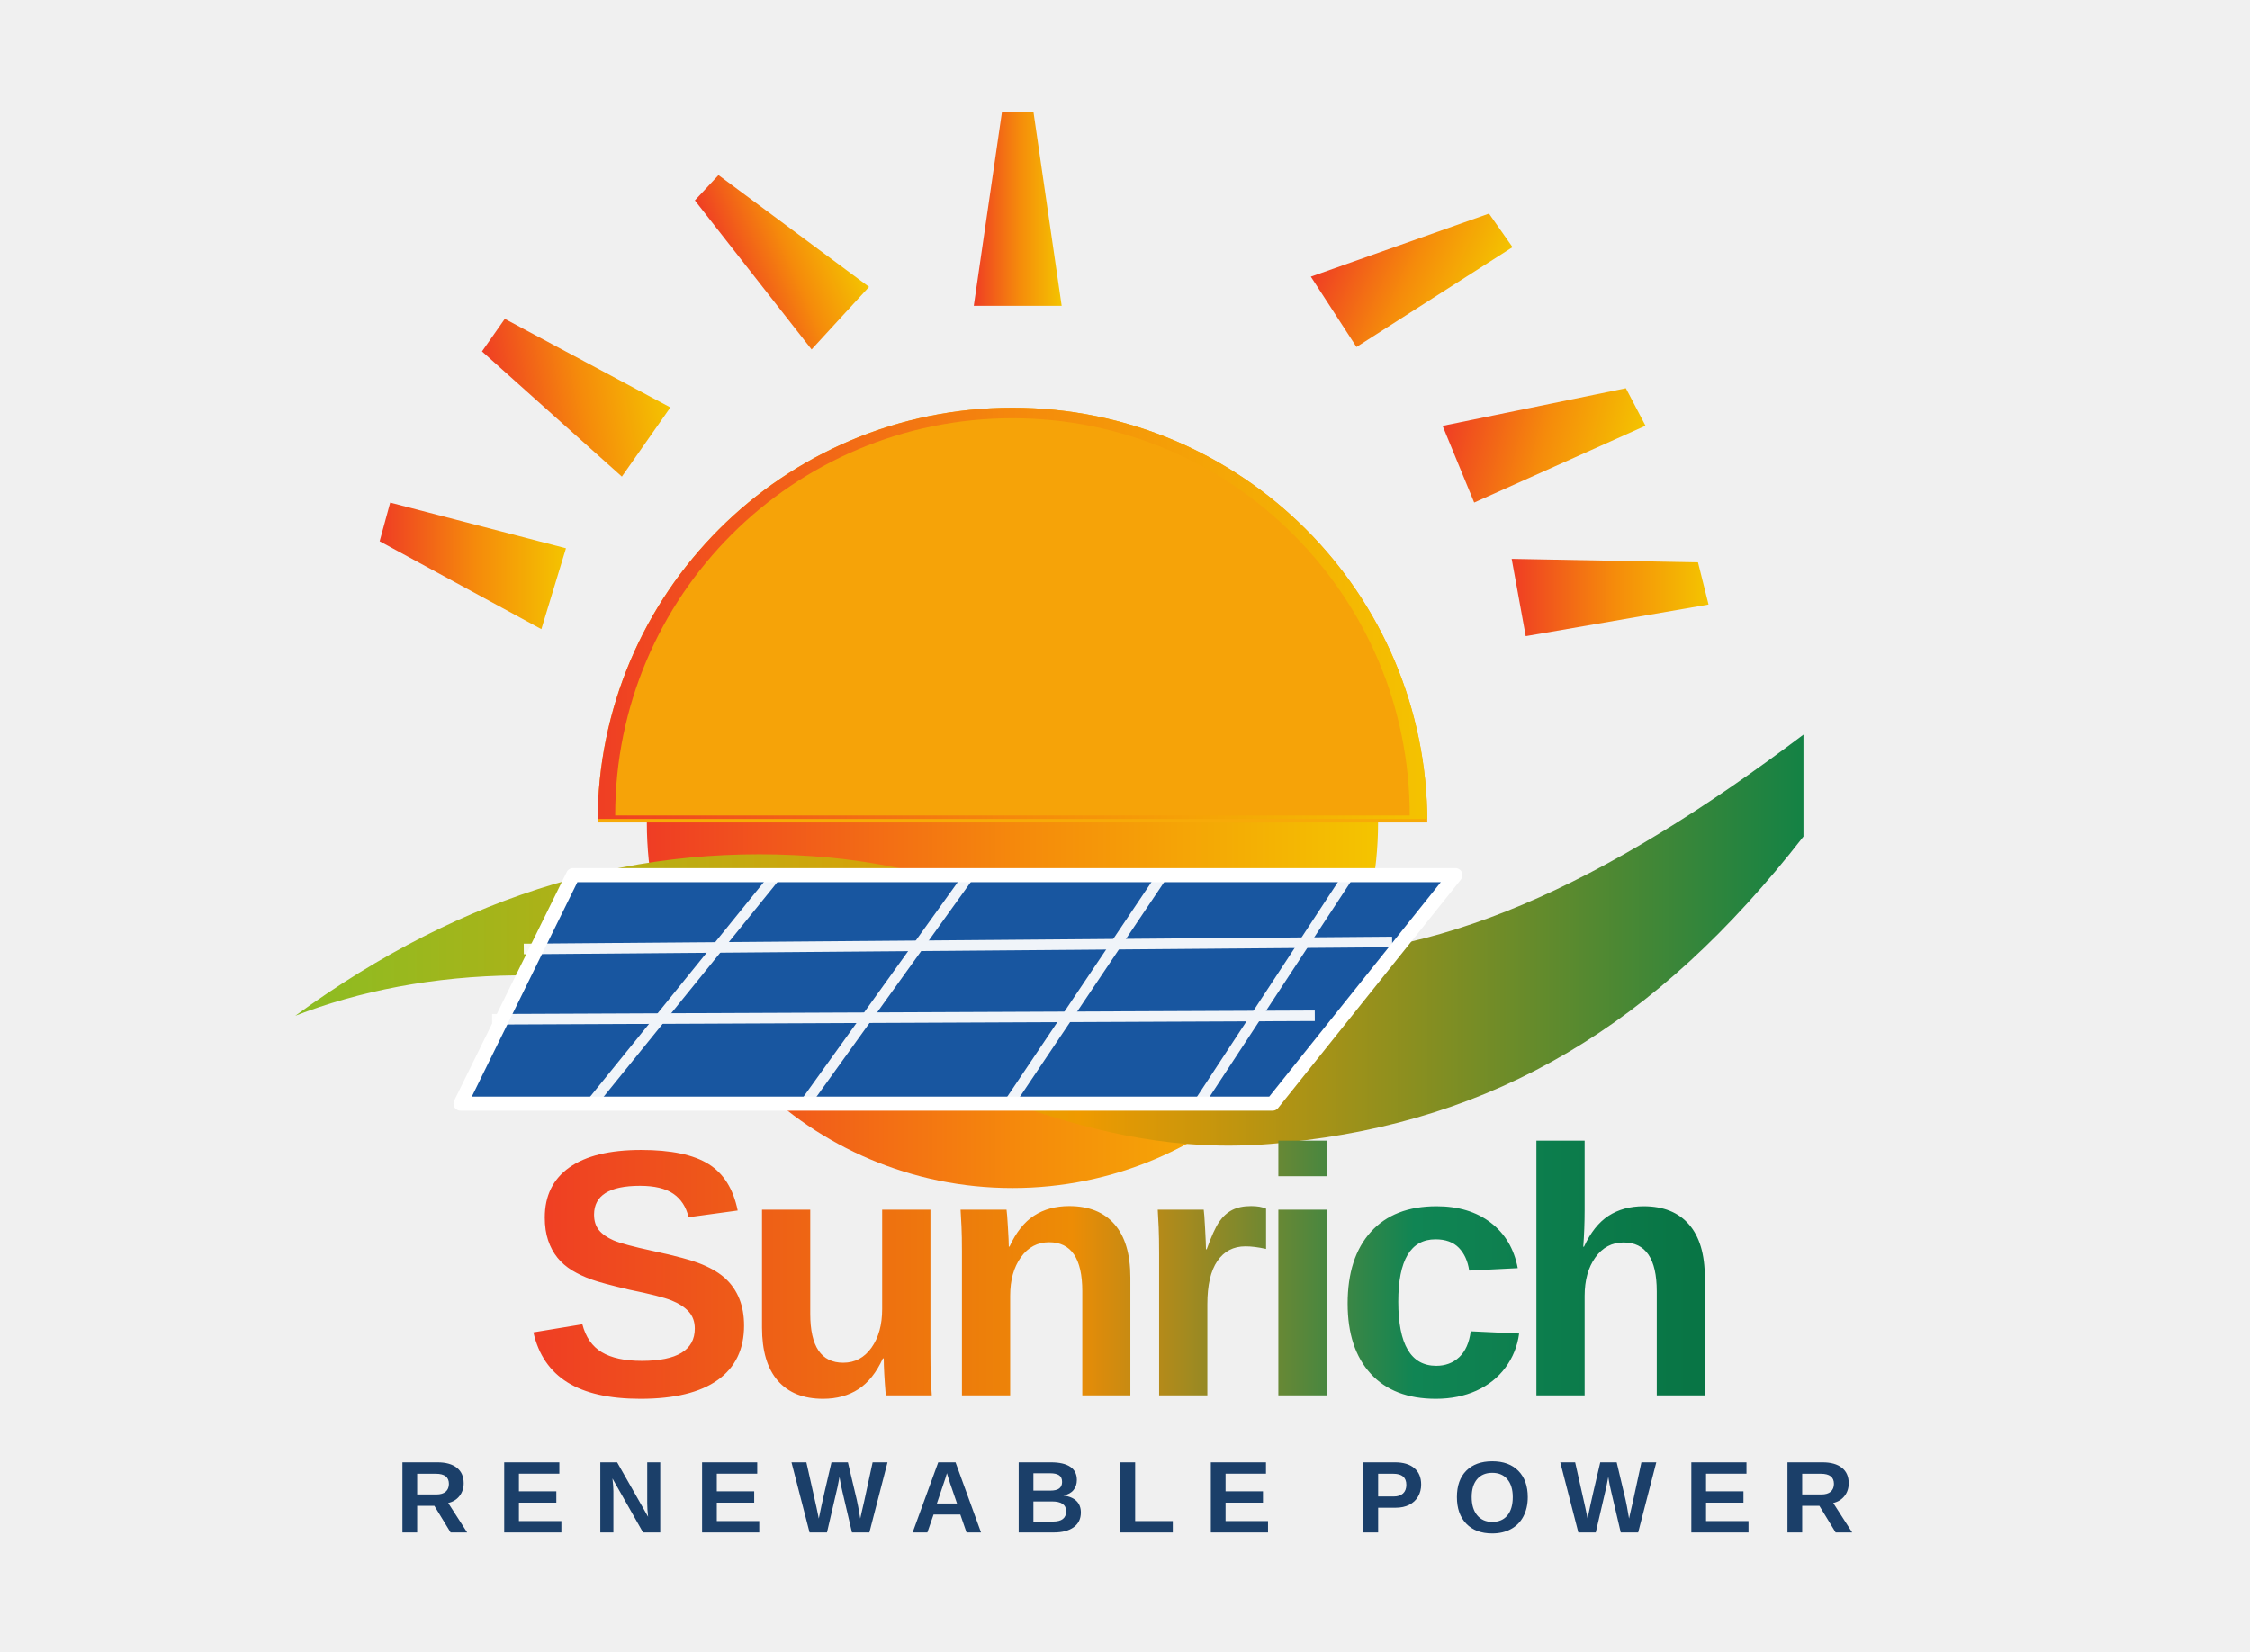
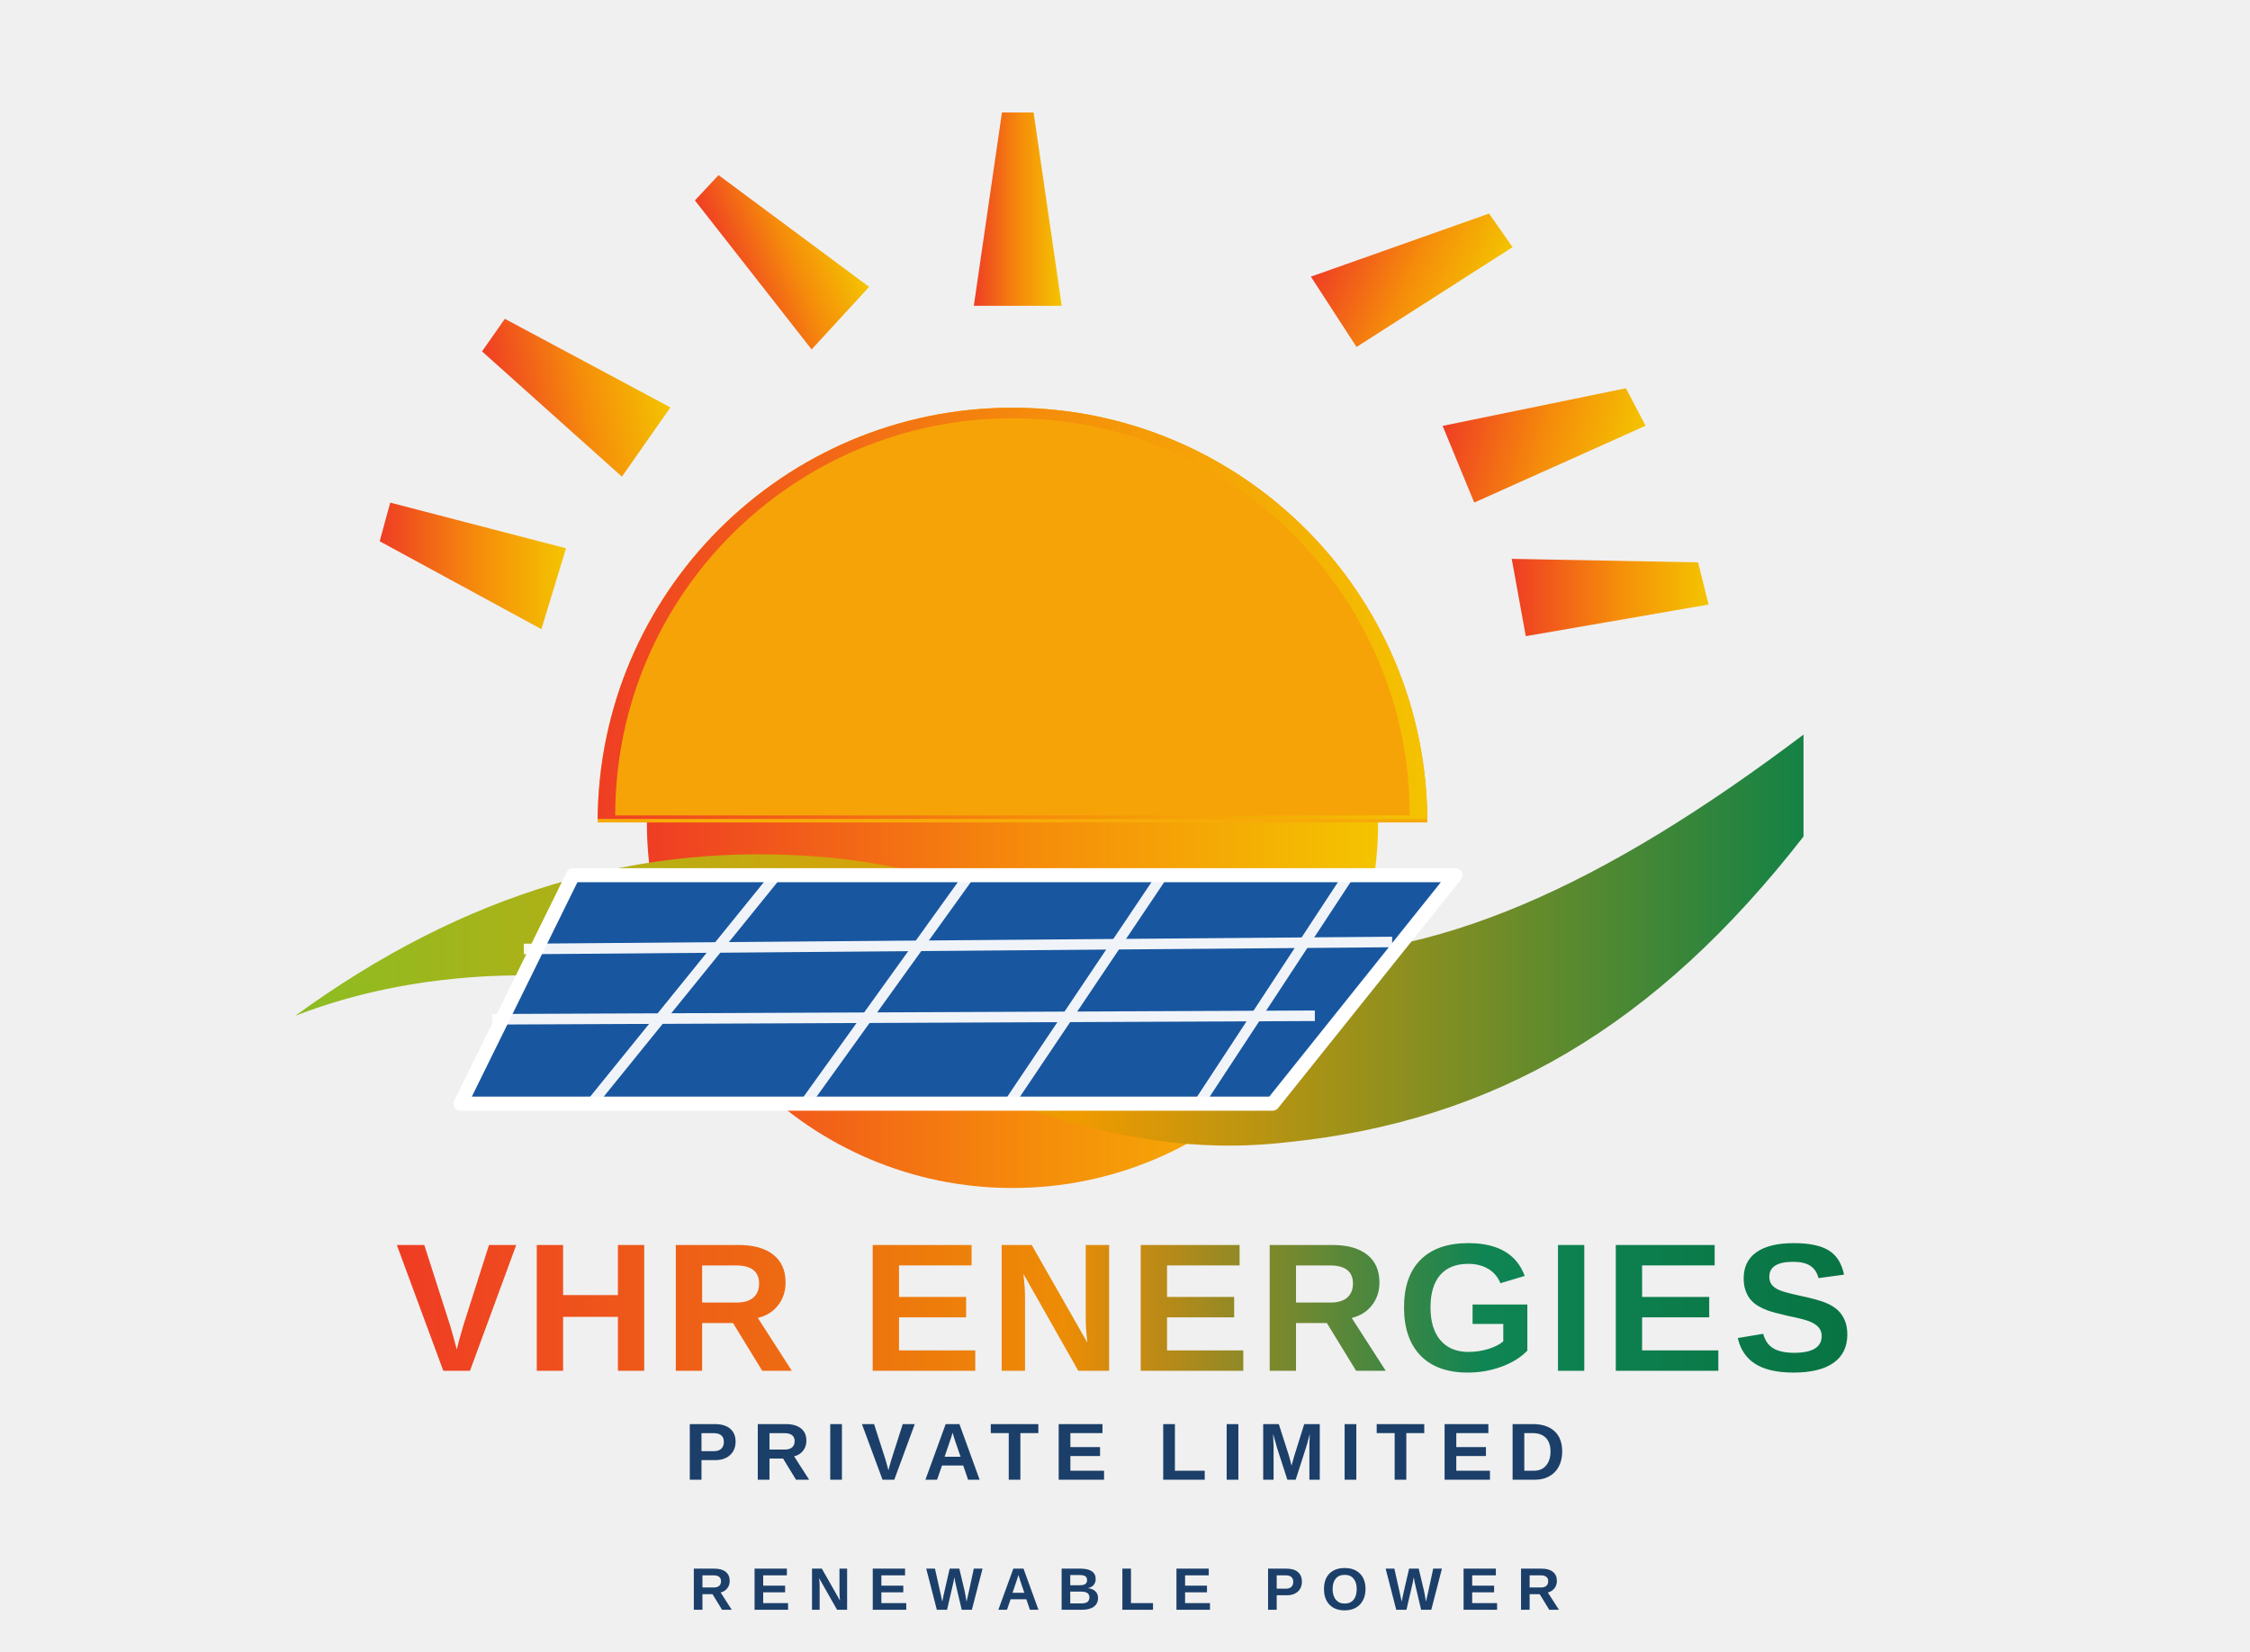
<svg xmlns="http://www.w3.org/2000/svg" viewBox="0 0 640 470" role="img" aria-labelledby="title">
  <defs>
    <linearGradient id="sun" x1="0" x2="1">
      <stop stop-color="#ef3d24" />
      <stop offset=".52" stop-color="#f58b0b" />
      <stop offset="1" stop-color="#f4c400" />
    </linearGradient>
    <linearGradient id="brand" x1="0" x2="1">
      <stop stop-color="#ef3d24" />
      <stop offset=".46" stop-color="#ed8c05" />
      <stop offset=".75" stop-color="#108554" />
      <stop offset="1" stop-color="#087444" />
    </linearGradient>
    <linearGradient id="field" x1="0" x2="1">
      <stop stop-color="#8bbd23" />
      <stop offset=".52" stop-color="#ef9a00" />
      <stop offset="1" stop-color="#138245" />
    </linearGradient>
    <clipPath id="sun-disc">
      <path d="M170 234a118 118 0 0 1 236 0z" />
    </clipPath>
  </defs>
  <g fill="url(#sun)">
    <path d="M285 32h9l8 55h-25z" />
    <path d="m206 48 9-4 27 46-22 10z" transform="rotate(-23 224 73)" />
    <path d="m140 95 8-8 42 33-17 17z" transform="rotate(-10 167 114)" />
    <path d="m108 154 3-11 50 13-7 23z" />
    <path d="m415 53 10 6-29 44-20-13z" transform="rotate(24 401 77)" />
    <path d="m458 105 8 9-42 33-14-19z" transform="rotate(14 438 126)" />
    <path d="m483 160 3 12-52 9-4-22z" />
    <circle cx="288" cy="234" r="104" />
  </g>
  <path d="M170 234a118 118 0 0 1 236 0z" fill="#f7aa08" />
  <g clip-path="url(#sun-disc)" fill="url(#sun)">
    <path d="M169 233a119 119 0 0 1 238 0z" />
    <path d="M175 232a113 113 0 0 1 226 0z" fill="#f6a308" />
  </g>
  <path d="M84 289c48-35 98-50 152-45 43 4 83 26 124 28 48 2 96-20 153-63v29c-42 54-88 81-147 87-53 6-91-18-142-35-55-18-104-15-140-1z" fill="url(#field)" />
  <path d="M163 249h251l-52 65H131z" fill="#1856a0" stroke="#fff" stroke-width="4" stroke-linejoin="round" />
  <g stroke="#fff" stroke-width="3" opacity=".93">
    <path d="m220 250-51 63m106-63-46 64m101-64-43 64m96-64-42 64" />
    <path d="m149 270 247-2m-256 22 234-1" />
  </g>
-   <text x="320" y="397" fill="url(#brand)" font-family="Arial, Helvetica, sans-serif" font-size="100" font-weight="700" letter-spacing="-5" text-anchor="middle">Sunrich</text>
-   <path d="M75 428h75m340 0h75" stroke="url(#field)" stroke-width="5" />
-   <text x="320" y="436" fill="#1b3f69" font-family="Arial, Helvetica, sans-serif" font-size="29" font-weight="700" letter-spacing="8" text-anchor="middle">RENEWABLE POWER</text>
+   <text x="320" y="390" fill="url(#brand)" font-family="Arial, Helvetica, sans-serif" font-size="52" font-weight="700" letter-spacing="2" text-anchor="middle">VHR ENERGIES</text>
+   <text x="320" y="421" fill="#1b3f69" font-family="Arial, Helvetica, sans-serif" font-size="23" font-weight="700" letter-spacing="4" text-anchor="middle">PRIVATE LIMITED</text>
+   <path d="M75 449h75m340 0h75" stroke="url(#field)" stroke-width="5" />
+   <text x="320" y="458" fill="#1b3f69" font-family="Arial, Helvetica, sans-serif" font-size="17" font-weight="700" letter-spacing="5" text-anchor="middle">RENEWABLE POWER</text>
</svg>
